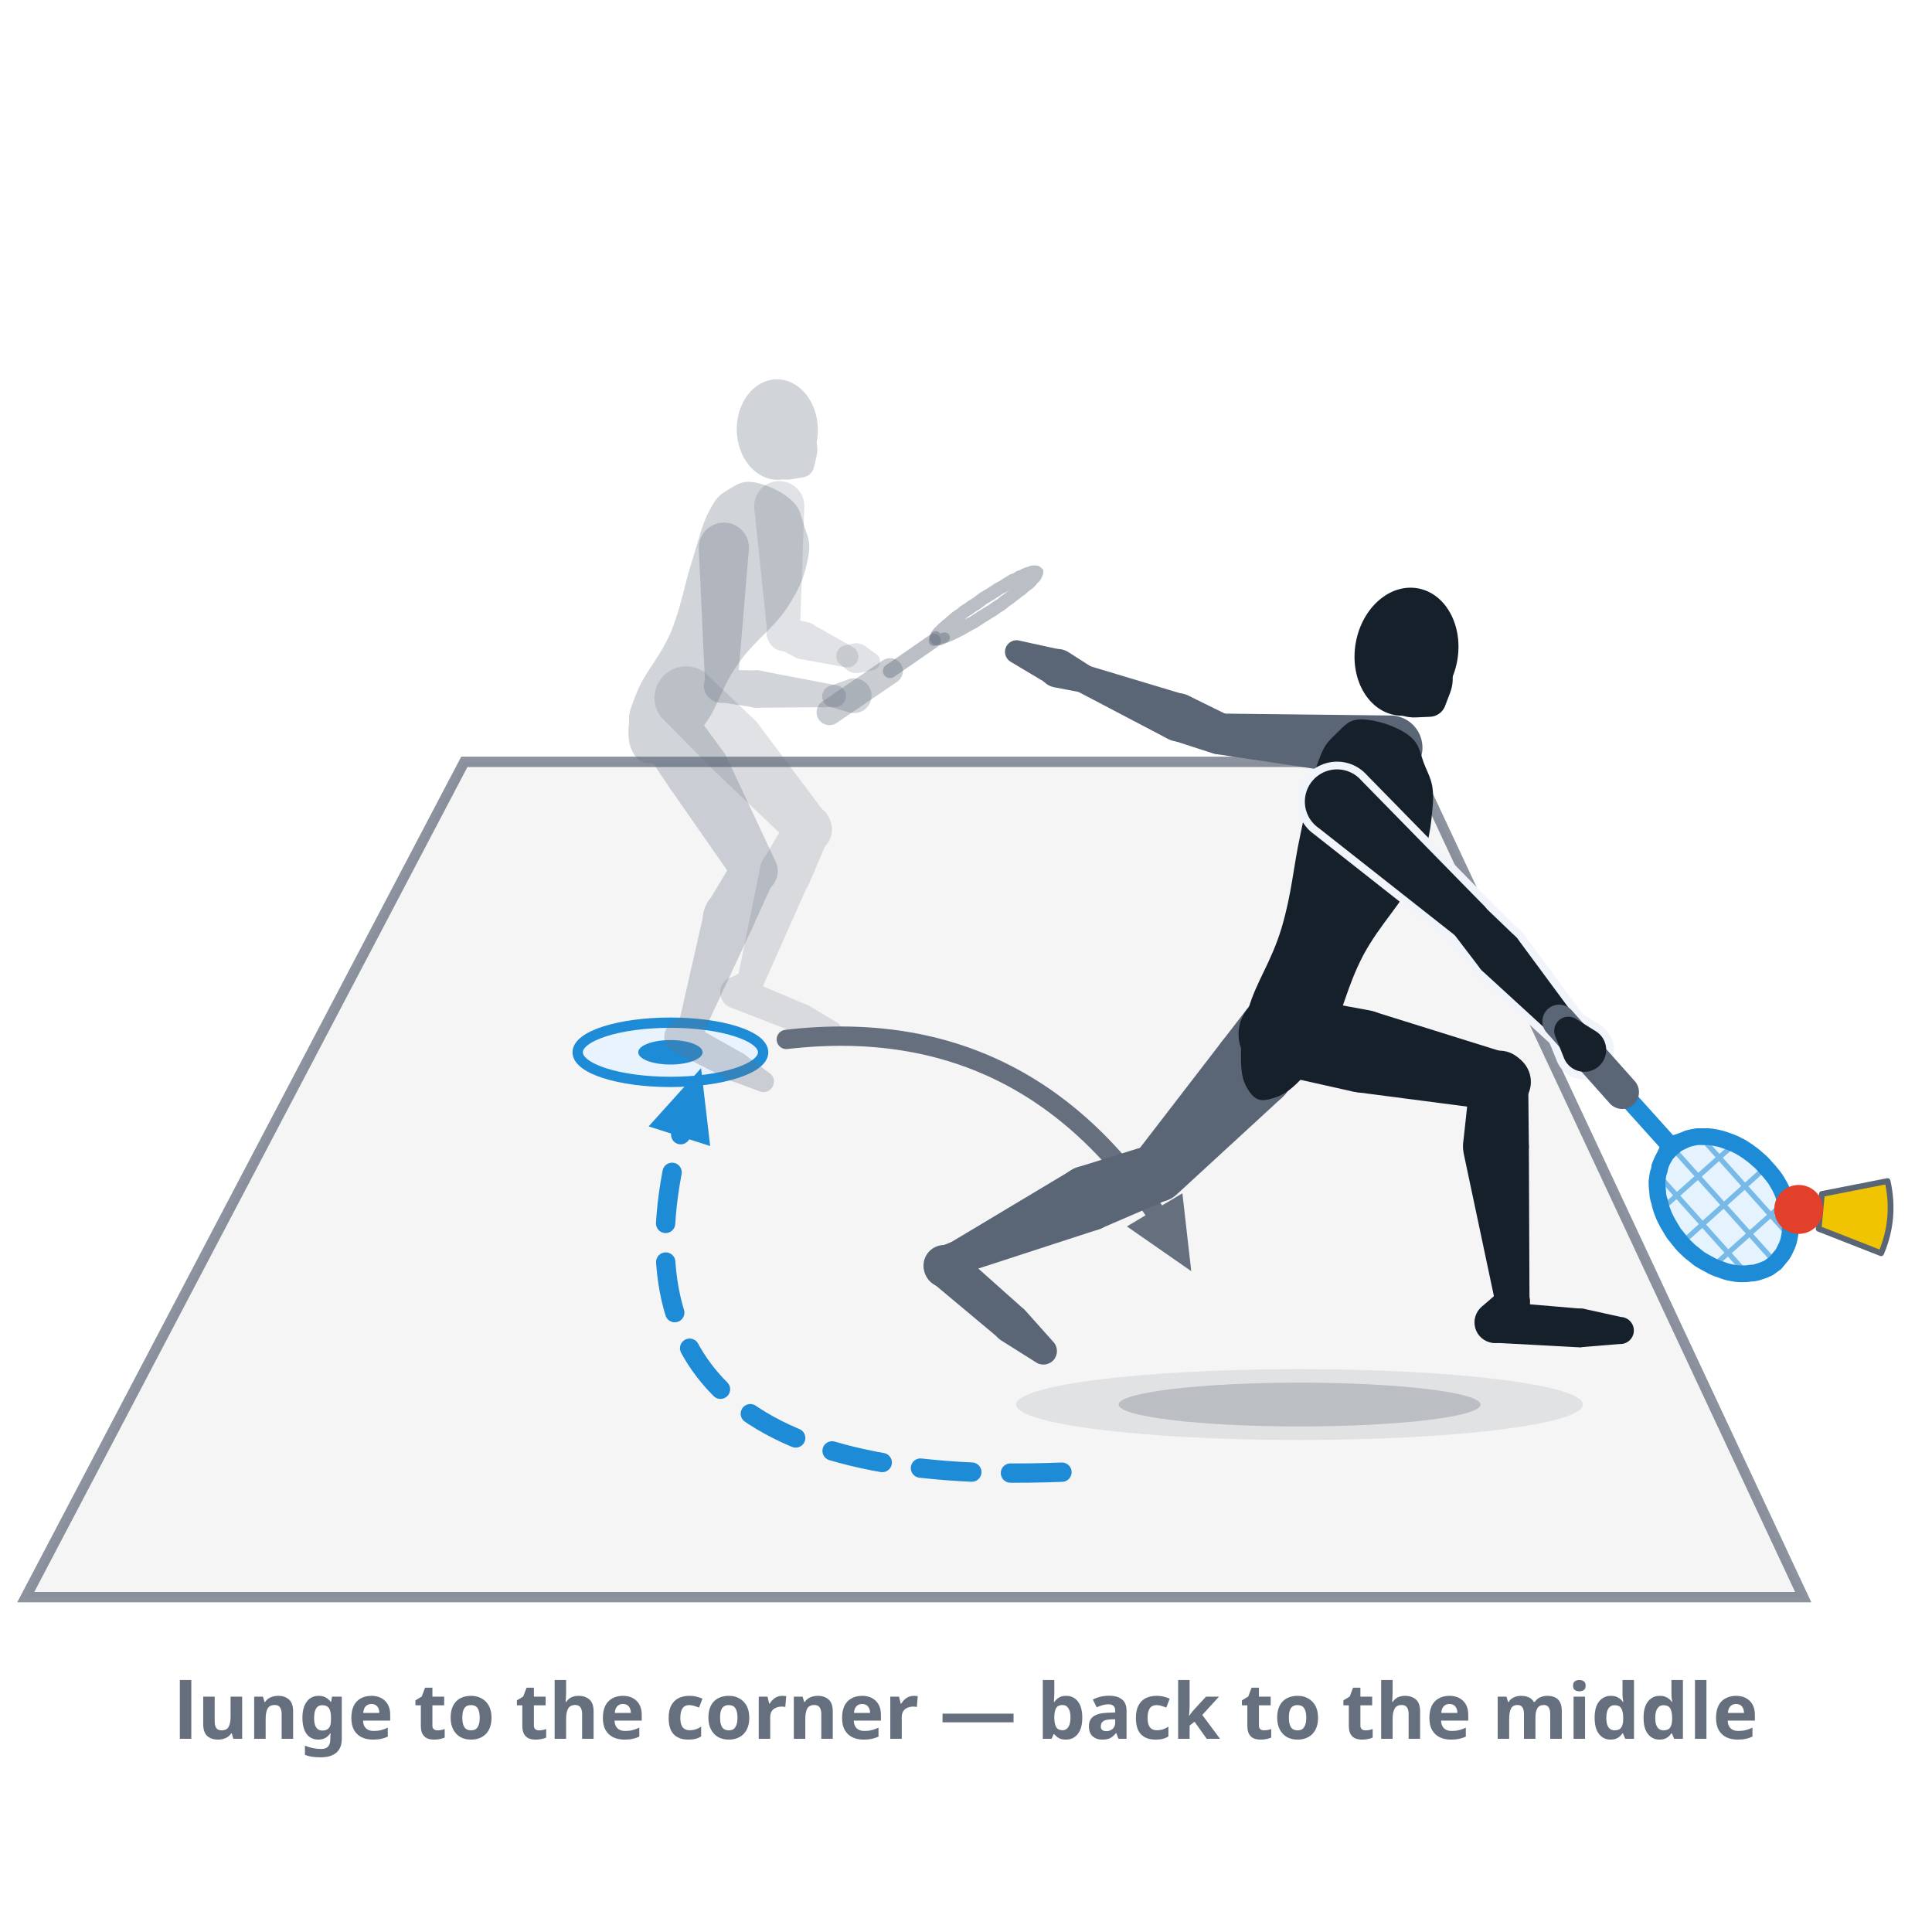
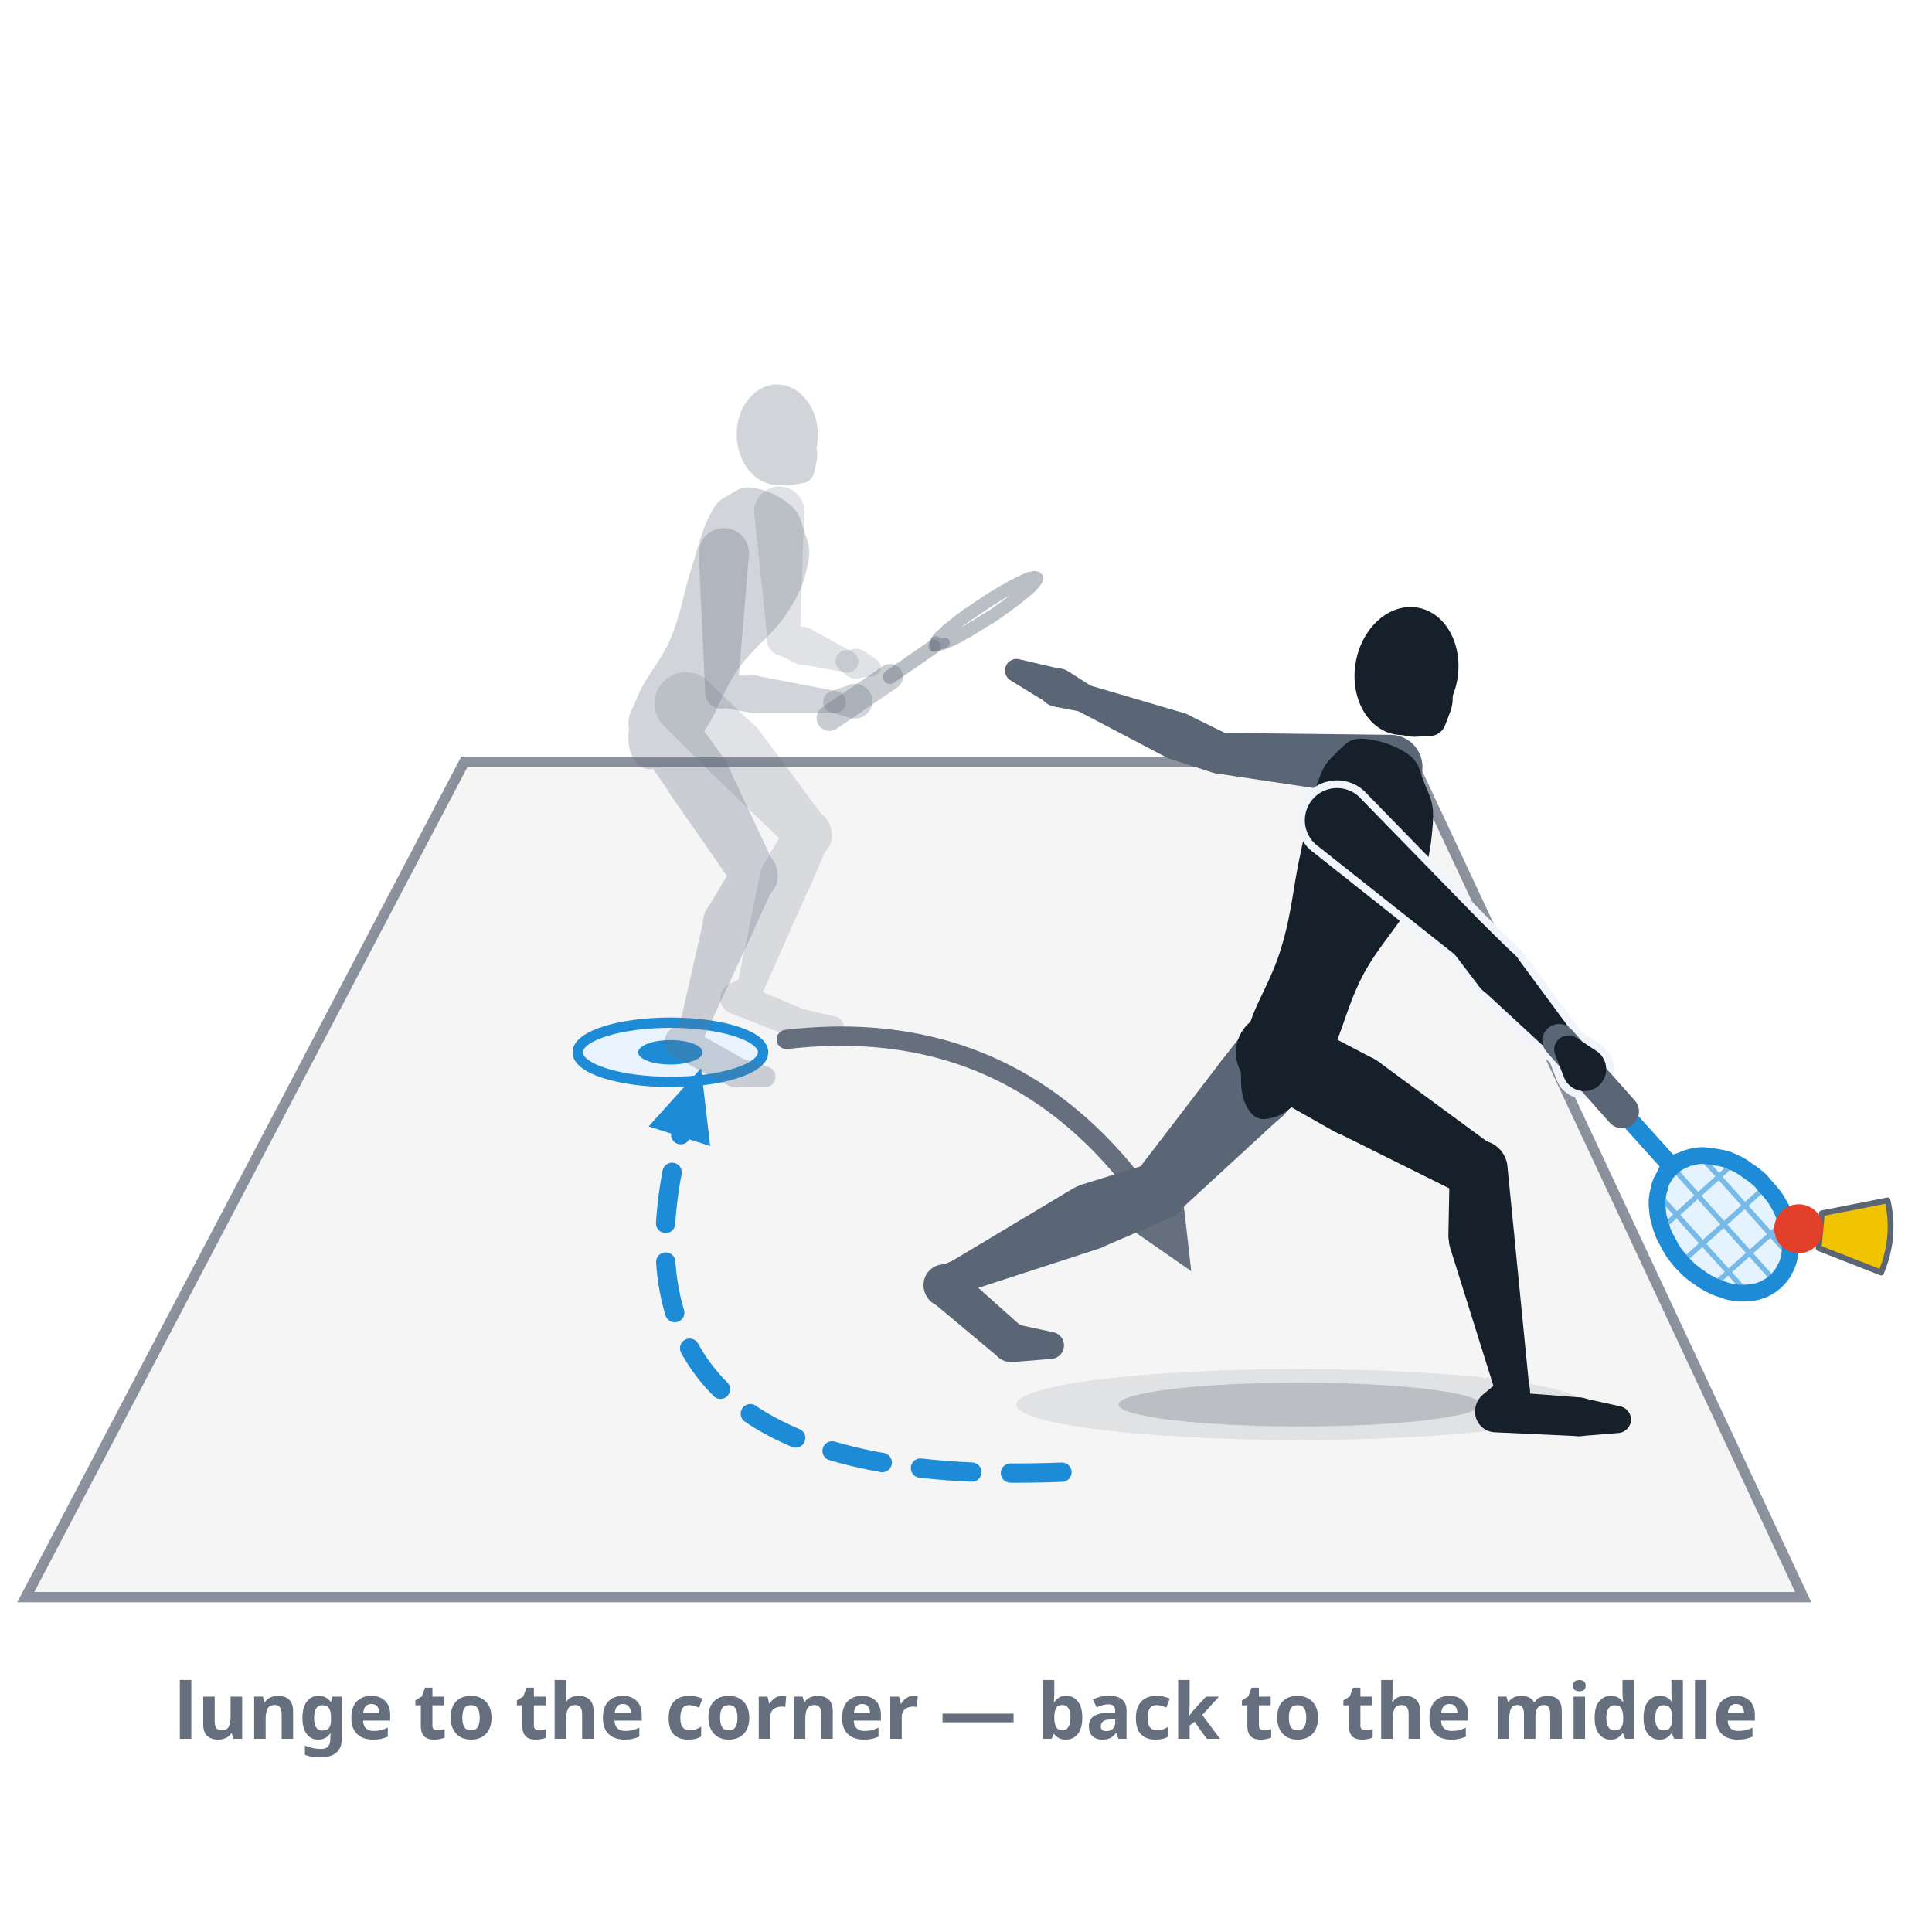
<svg xmlns="http://www.w3.org/2000/svg" viewBox="0 0 300 300" role="img" data-quelle="figuren" aria-label="Footwork, image 2: the movement cycle — lunge into the corner to play the Speeder and return on a curved path to the central position in the middle.">
  <style>
    .s-k{fill:var(--tinte,#16202b)}
    .s-f{fill:var(--tinte-2,#5a6675)}
    .s-gk{fill:var(--tinte-3,#656f7e);opacity:.3}
    .s-gf{fill:var(--tinte-3,#656f7e);opacity:.2}
    .s-x{fill:var(--flaeche-2,#f1f5fb);stroke:var(--flaeche-2,#f1f5fb);stroke-width:2.4;stroke-linejoin:round}
    .s-rf{fill:var(--primaer,#38a4f1);opacity:.14}
    .s-rs{fill:none;stroke:var(--primaer-dunkel,#1e8bd6);stroke-width:.8;opacity:.55}
    .s-rr{fill:none;stroke:var(--primaer-dunkel,#1e8bd6);stroke-width:2.6;stroke-linejoin:round}
    .s-rh{fill:none;stroke:var(--primaer-dunkel,#1e8bd6);stroke-width:2.1;stroke-linecap:round;stroke-linejoin:round}
    .s-rsch{fill:none;stroke:var(--primaer-dunkel,#1e8bd6);stroke-width:2.8;stroke-linecap:round}
    .s-rg{fill:none;stroke:var(--tinte-2,#5a6675);stroke-width:5.2;stroke-linecap:round}
    .s-gr{fill:none;stroke:var(--tinte-3,#656f7e);stroke-width:2;opacity:.45}
    .s-gh{fill:none;stroke:var(--tinte-3,#656f7e);stroke-width:1.6;opacity:.45;stroke-linecap:round;stroke-linejoin:round}
    .s-gsch{fill:none;stroke:var(--tinte-3,#656f7e);stroke-width:2.2;opacity:.45;stroke-linecap:round}
    .s-gg{fill:none;stroke:var(--tinte-3,#656f7e);stroke-width:4;opacity:.35;stroke-linecap:round}
    .s-korb{fill:var(--speeder-korb,#f0c400);stroke:var(--tinte-2,#5a6675);stroke-width:.9;stroke-linejoin:round}
    .s-kappe{fill:var(--speeder-kappe,#e2402a)}
    .s-sch{fill:var(--schatten-boden,#16202b2e)}
    .s-schw{fill:var(--schatten-boden,#16202b2e);opacity:.5}
    .s-weg{fill:none;stroke:var(--primaer-dunkel,#1e8bd6);stroke-width:3;stroke-dasharray:8 6;stroke-linecap:round}
    .s-wegv{fill:none;stroke:var(--tinte-3,#656f7e);stroke-width:3;stroke-linecap:round}
    .s-mk{fill:var(--primaer-dunkel,#1e8bd6)}
    .s-mkg{fill:var(--tinte-3,#656f7e)}
    .s-feld{fill:var(--tinte-3,#656f7e);opacity:.07}
    .s-linie{fill:none;stroke:var(--tinte-3,#656f7e);stroke-width:1.6;opacity:.75;stroke-linecap:round}
    .s-basis{fill:var(--primaer-weich,#e8f3fe);stroke:var(--primaer-dunkel,#1e8bd6);stroke-width:1.6}
    .st{fill:var(--tinte-3,#656f7e);font:600 12px/1 system-ui,sans-serif;text-anchor:middle}
  </style>
  <defs>
    <marker id="p008" viewBox="0 0 10 10" markerWidth="4.4" markerHeight="4.4" refX="5" refY="5" orient="auto">
      <path d="M1,1.2 L9.4,5 L1,8.8 Z" class="s-mk" />
    </marker>
    <marker id="g008" viewBox="0 0 10 10" markerWidth="4.4" markerHeight="4.4" refX="5" refY="5" orient="auto">
      <path d="M1,1.2 L9.4,5 L1,8.8 Z" class="s-mkg" />
    </marker>
  </defs>
  <path class="s-feld" d="M4,248L280,248L219.3,118.3L72.1,118.3Z" />
  <path class="s-linie" d="M4,248L280,248L219.3,118.3L72.1,118.3Z" />
  <ellipse class="s-basis" cx="104.1" cy="163.4" rx="14.4" ry="4.6" />
  <ellipse class="s-mk" cx="104.1" cy="163.4" rx="5" ry="1.9" />
  <g class="s-gf">
-     <path d="M102.6,111.3L110.2,119A5,5 0 1 0 117.2,111.8L109.4,104.4A4.9,4.9 0 0 0 102.6,111.3Z" />
-     <path d="M110.3,119.1L123,131.2A3.5,3.5 0 0 0 128.3,126.5L117.8,112.5A5,5 0 1 0 110.3,119.1Z" />
-     <path d="M122.4,126.9L118.4,133.7A4,4 0 1 0 125.6,137.3L128.7,130A3.5,3.5 0 0 0 122.4,126.9Z" />
-     <path d="M118,134.9L114.5,152.1A2,2 0 0 0 118.4,153.3L125.5,137.3A4,4 0 1 0 118,134.9Z" />
-     <path d="M115.5,150.7L113.2,152A2.5,2.5 0 1 0 116.5,155.8L118.1,153.7A2,2 0 0 0 115.5,150.7Z" />
-     <path d="M113.6,156.5L123.4,160.3A2.3,2.3 0 0 0 125.2,156L115.5,151.9A2.5,2.5 0 1 0 113.6,156.5Z" />
-     <path d="M123.7,160.4L128.5,161.6A1.6,1.6 0 0 0 129.7,158.6L125.5,156.1A2.3,2.3 0 1 0 123.7,160.4Z" />
+     <path d="M102.6,112.2L110.2,119.8A5,5 0 1 0 117.2,112.7L109.4,105.3A4.9,4.9 0 0 0 102.6,112.2Z" />
+     <path d="M110.3,119.9L123,132.1A3.5,3.5 0 0 0 128.3,127.4L117.8,113.3A5,5 0 1 0 110.3,119.9Z" />
+     <path d="M122.4,127.7L118.4,134.6A4,4 0 1 0 125.6,138.1L128.7,130.9A3.5,3.5 0 0 0 122.4,127.7Z" />
+     <path d="M118,135.8L114.5,152.9A2,2 0 0 0 118.4,154.2L125.5,138.2A4,4 0 1 0 118,135.8Z" />
+     <path d="M115.5,151.6L113.2,152.9A2.5,2.5 0 1 0 116.5,156.6L118.1,154.6A2,2 0 0 0 115.5,151.6Z" />
+     <path d="M113.6,157.4L123.4,161.2A2.3,2.3 0 0 0 125.2,156.9L115.5,152.8A2.5,2.5 0 1 0 113.6,157.4Z" />
+     <path d="M124.5,161.4L129.3,161A1.6,1.6 0 0 0 129.5,157.8L124.8,156.7A2.3,2.3 0 1 0 124.5,161.4Z" />
  </g>
  <g class="s-gf">
-     <path d="M117.1,78.7L119.2,98.7A2.5,2.5 0 0 0 124.2,98.5L124.9,78.5A3.9,3.9 0 1 0 117.1,78.7Z" />
-     <path d="M120.6,100.6L123.4,102A2.9,2.9 0 1 0 125.3,96.6L122.3,95.9A2.5,2.5 0 0 0 120.6,100.6Z" />
-     <path d="M124.1,102.3L131.2,103.6A1.7,1.7 0 0 0 132.3,100.4L126.1,96.9A2.9,2.9 0 1 0 124.1,102.3Z" />
+     <path d="M117.1,79.6L119.2,99.5A2.5,2.5 0 0 0 124.2,99.3L124.9,79.3A3.9,3.9 0 1 0 117.1,79.6Z" />
+     <path d="M120.6,101.5L123.4,102.9A2.9,2.9 0 1 0 125.3,97.5L122.3,96.8A2.5,2.5 0 0 0 120.6,101.5Z" />
+     <path d="M124.1,103.1L131.2,104.4A1.7,1.7 0 0 0 132.3,101.2L126.1,97.8A2.9,2.9 0 1 0 124.1,103.1Z" />
  </g>
  <g class="s-gf">
-     <path d="M130.5,103.2L131.6,104.1A2.3,2.3 0 1 0 132.6,99.9L131.2,100.2A1.7,1.7 0 0 0 130.5,103.2Z" />
-     <path d="M133.3,104.5L135.5,104.1A1.4,1.4 0 0 0 136.1,101.6L134.3,100.3A2.3,2.3 0 1 0 133.3,104.5Z" />
+     <path d="M130.5,104.1L131.6,105A2.3,2.3 0 1 0 132.6,100.8L131.2,101A1.7,1.7 0 0 0 130.5,104.1Z" />
+     <path d="M133.3,105.3L135.5,105A1.4,1.4 0 0 0 136.1,102.4L134.3,101.2A2.3,2.3 0 1 0 133.3,105.3Z" />
  </g>
  <g class="s-gk">
-     <path d="M122.7,77.5C124.2,78.8 124.2,79.6 124.8,81.4C125.3,83.2 126,83.9 125.5,86.5C125,89.1 124.4,91.1 122.2,94.4C120,97.7 117.1,99.5 114.6,103.1C112.1,106.6 111.6,109.4 109.7,112.1C107.9,114.8 107.2,115.4 105.5,116.7C103.8,118 102.8,118.4 101.4,118.5C100,118.6 99.2,118.3 98.5,117.2C97.8,116.1 97.5,115 97.6,113C97.8,110.9 97.8,110 99.1,107C100.4,104.1 102.5,102 104.2,98.1C105.8,94.1 106.2,91.1 107.4,87.3C108.6,83.5 109,81.4 110.2,79.2C111.4,76.9 111.9,76.8 113.3,75.9C114.7,75.1 115.3,74.6 117.2,74.9C119.1,75.3 121.2,76.2 122.7,77.5Z" />
-     <path d="M98.1,113.6L104.1,122.5A5,5 0 1 0 112.3,116.7L106,108.1A4.9,4.9 0 0 0 98.1,113.6Z" />
-     <path d="M104.1,122.5L114.2,137A3.5,3.5 0 0 0 120.3,133.5L112.8,117.5A5,5 0 1 0 104.1,122.5Z" />
-     <path d="M114.1,133.2L109.9,140.2A4,4 0 1 0 116.9,143.9L120.3,136.4A3.5,3.5 0 0 0 114.1,133.2Z" />
-     <path d="M109.4,141.3L105.4,158.9A2,2 0 0 0 109.3,160.2L116.9,143.9A4,4 0 1 0 109.4,141.3Z" />
-     <path d="M106.4,157.6L104.4,158.8A2.5,2.5 0 1 0 107.7,162.4L109.1,160.6A2,2 0 0 0 106.4,157.6Z" />
-     <path d="M104.5,163.2L113.2,167.7A2.3,2.3 0 0 0 115.4,163.6L106.9,158.8A2.5,2.5 0 1 0 104.5,163.2Z" />
-     <path d="M113.5,167.8L117.8,169.4A1.6,1.6 0 0 0 119.3,166.5L115.7,163.8A2.3,2.3 0 1 0 113.5,167.8Z" />
+     <path d="M122.7,78.4C124.2,79.7 124.2,80.5 124.8,82.2C125.3,84 126,84.7 125.5,87.3C125,89.9 124.4,91.9 122.2,95.2C120,98.6 117.1,100.4 114.6,103.9C112.1,107.5 111.6,110.2 109.7,113C107.9,115.7 107.2,116.3 105.5,117.6C103.8,118.9 102.8,119.3 101.4,119.4C100,119.5 99.2,119.1 98.5,118C97.8,116.9 97.5,115.9 97.6,113.8C97.8,111.8 97.8,110.9 99.1,107.9C100.4,104.9 102.5,102.9 104.2,99C105.8,95 106.2,91.9 107.4,88.1C108.6,84.4 109,82.3 110.2,80C111.4,77.7 111.9,77.6 113.3,76.8C114.7,75.9 115.3,75.5 117.2,75.8C119.1,76.1 121.2,77.1 122.7,78.4Z" />
+     <path d="M98.1,114.5L104.1,123.3A5,5 0 1 0 112.3,117.6L106,108.9A4.9,4.9 0 0 0 98.1,114.5Z" />
+     <path d="M104.1,123.4L114.2,137.9A3.5,3.5 0 0 0 120.3,134.4L112.8,118.4A5,5 0 1 0 104.1,123.4Z" />
+     <path d="M114.1,134L109.9,141A4,4 0 1 0 116.9,144.7L120.3,137.3A3.5,3.5 0 0 0 114.1,134Z" />
+     <path d="M109.4,142.2L105.4,159.8A2,2 0 0 0 109.3,161.1L116.9,144.8A4,4 0 1 0 109.4,142.2Z" />
+     <path d="M106.4,158.5L104.4,159.6A2.5,2.5 0 1 0 107.7,163.3L109.1,161.4A2,2 0 0 0 106.4,158.5Z" />
+     <path d="M104.5,164L113.2,168.6A2.3,2.3 0 0 0 115.4,164.4L106.9,159.6A2.5,2.5 0 1 0 104.5,164Z" />
+     <path d="M114.3,168.8L118.5,168.8A1.6,1.6 0 0 0 119.1,165.6L115,164.3A2.3,2.3 0 1 0 114.3,168.8Z" />
  </g>
  <g class="s-gk">
-     <ellipse cx="120.7" cy="66.7" rx="6.3" ry="7.8" transform="rotate(-1 120.7 66.7)" />
-     <path d="M123,74.4L124.8,74.1A2,2 0 0 0 126.4,72.5L126.8,70.8A4.7,4.7 0 1 0 123,74.4Z" />
+     <ellipse cx="120.7" cy="67.5" rx="6.3" ry="7.8" transform="rotate(-1 120.7 67.5)" />
+     <path d="M123,75.3L124.8,75A2,2 0 0 0 126.4,73.4L126.8,71.6A4.7,4.7 0 1 0 123,75.3Z" />
  </g>
  <g class="s-gk">
-     <path d="M108.5,85L109.5,106.6A2.5,2.5 0 0 0 114.5,106.7L116.3,85.1A3.9,3.9 0 1 0 108.5,85Z" />
-     <path d="M111.6,109L116.8,109.8A2.9,2.9 0 1 0 117.3,104.1L112,104A2.5,2.5 0 0 0 111.6,109Z" />
-     <path d="M117.3,109.9L129.5,109.8A1.7,1.7 0 0 0 129.8,106.4L117.8,104.1A2.9,2.9 0 1 0 117.3,109.9Z" />
+     <path d="M108.5,85.8L109.5,107.5A2.5,2.5 0 0 0 114.5,107.6L116.3,86A3.9,3.9 0 1 0 108.5,85.8Z" />
+     <path d="M111.6,109.8L116.8,110.7A2.9,2.9 0 1 0 117.3,104.9L112,104.9A2.5,2.5 0 0 0 111.6,109.8Z" />
+     <path d="M117.3,110.7L129.5,110.7A1.7,1.7 0 0 0 129.8,107.3L117.8,105A2.9,2.9 0 1 0 117.3,110.7Z" />
  </g>
-   <path class="s-gh" d="M146.7,99L145,99.5L145.3,98.8" />
-   <path class="s-gsch" d="M138.2,104.2L145,99.5" />
-   <path class="s-gr" d="M160.8,88.8C160.7,88.8 160.6,88.8 160.4,88.8C160.3,88.8 160.1,88.9 159.9,89C159.7,89 159.4,89.1 159.2,89.2C158.9,89.4 158.6,89.5 158.3,89.6C158,89.8 157.7,90 157.3,90.1C157,90.3 156.6,90.5 156.3,90.7C155.9,91 155.5,91.2 155.1,91.4C154.7,91.7 154.3,91.9 153.9,92.2C153.5,92.4 153.1,92.7 152.7,92.9C152.3,93.2 151.9,93.5 151.5,93.8C151.1,94 150.7,94.3 150.3,94.6C149.9,94.8 149.5,95.1 149.2,95.4C148.8,95.6 148.5,95.9 148.2,96.1C147.9,96.4 147.6,96.6 147.3,96.9C147,97.1 146.8,97.3 146.6,97.5C146.3,97.7 146.2,97.9 146,98.1C145.8,98.2 145.7,98.4 145.6,98.5C145.5,98.6 145.4,98.8 145.4,98.9C145.3,99 145.3,99 145.4,99.1C145.4,99.1 145.5,99.2 145.5,99.2C145.6,99.2 145.8,99.2 145.9,99.2C146.1,99.1 146.2,99.1 146.4,99C146.6,98.9 146.9,98.8 147.1,98.7C147.4,98.6 147.7,98.5 148,98.3C148.3,98.2 148.6,98 149,97.8C149.3,97.7 149.7,97.4 150.1,97.2C150.4,97 150.8,96.8 151.2,96.6C151.6,96.3 152,96.1 152.4,95.8C152.8,95.6 153.2,95.3 153.7,95C154.1,94.8 154.5,94.5 154.9,94.2C155.3,94 155.7,93.7 156,93.4C156.4,93.1 156.8,92.9 157.1,92.6C157.5,92.3 157.8,92.1 158.1,91.8C158.5,91.6 158.7,91.4 159,91.1C159.3,90.9 159.5,90.7 159.8,90.5C160,90.3 160.2,90.1 160.3,89.9C160.5,89.8 160.6,89.6 160.7,89.5C160.8,89.3 160.9,89.2 160.9,89.1C161,89 161,88.9 161,88.9C160.9,88.8 160.9,88.8 160.8,88.8Z" />
-   <path class="s-gg" d="M128.8,110.6L138.2,104.2" />
+   <path class="s-gh" d="M146.7,99.8L145,100.4L145.3,99.6" />
+   <path class="s-gsch" d="M138.2,105.1L145,100.4" />
+   <path class="s-gr" d="M160.8,89.7C160.7,89.6 160.6,89.7 160.4,89.7C160.3,89.7 160.1,89.8 159.9,89.8C159.7,89.9 159.4,90 159.2,90.1C158.9,90.2 158.6,90.4 158.3,90.5C158,90.7 157.7,90.8 157.3,91C157,91.2 156.6,91.4 156.3,91.6C155.9,91.8 155.5,92 155.1,92.3C154.7,92.5 154.3,92.8 153.9,93C153.5,93.3 153.1,93.5 152.7,93.8C152.3,94.1 151.9,94.3 151.5,94.6C151.1,94.9 150.7,95.2 150.3,95.4C149.9,95.7 149.5,96 149.2,96.2C148.8,96.5 148.5,96.8 148.2,97C147.9,97.3 147.6,97.5 147.3,97.7C147,97.9 146.8,98.2 146.6,98.4C146.3,98.6 146.2,98.8 146,98.9C145.8,99.1 145.7,99.2 145.6,99.4C145.5,99.5 145.4,99.6 145.4,99.7C145.3,99.8 145.3,99.9 145.4,100C145.4,100 145.5,100 145.5,100.1C145.6,100.1 145.8,100.1 145.9,100C146.1,100 146.2,99.9 146.4,99.9C146.6,99.8 146.9,99.7 147.1,99.6C147.4,99.5 147.7,99.4 148,99.2C148.3,99.1 148.6,98.9 149,98.7C149.3,98.5 149.7,98.3 150.1,98.1C150.4,97.9 150.8,97.7 151.2,97.4C151.6,97.2 152,96.9 152.4,96.7C152.8,96.4 153.2,96.2 153.7,95.9C154.1,95.6 154.5,95.4 154.9,95.1C155.3,94.8 155.7,94.5 156,94.3C156.4,94 156.8,93.7 157.1,93.5C157.5,93.2 157.8,93 158.1,92.7C158.5,92.5 158.7,92.2 159,92C159.3,91.8 159.5,91.5 159.8,91.3C160,91.1 160.2,91 160.3,90.8C160.5,90.6 160.6,90.5 160.7,90.3C160.8,90.2 160.9,90.1 160.9,90C161,89.9 161,89.8 161,89.8C160.9,89.7 160.9,89.7 160.8,89.7Z" />
+   <path class="s-gg" d="M128.8,111.5L138.2,105.1" />
  <g class="s-gk">
-     <path d="M129,109.8L131.8,110.6A2.7,2.7 0 1 0 131.7,105.5L128.9,106.5A1.7,1.7 0 0 0 129,109.8Z" />
+     <path d="M129,110.6L131.8,111.4A2.7,2.7 0 1 0 131.7,106.4L128.9,107.4A1.7,1.7 0 0 0 129,110.6Z" />
  </g>
  <path class="s-wegv" d="M122.1,161.4 Q 160.8,156.9 182,192.4" marker-end="url(#g008)" />
  <ellipse class="s-schw" cx="201.8" cy="218.1" rx="44" ry="5.5" />
  <ellipse class="s-sch" cx="201.8" cy="218.1" rx="28.1" ry="3.4" />
  <g class="s-f">
-     <path d="M196.7,152.7L189.6,161.9A6.4,6.4 0 1 0 199.9,169.5L206.6,160.1A6.2,6.2 0 0 0 196.7,152.7Z" />
-     <path d="M189.6,161.9L176.2,179.3A4.5,4.5 0 0 0 182.8,185.4L199,170.5A6.4,6.4 0 1 0 189.6,161.9Z" />
-     <path d="M178.4,177.8L167.8,181.1A5.1,5.1 0 1 0 171.3,190.6L181.5,186.2A4.5,4.5 0 0 0 178.4,177.8Z" />
-     <path d="M166.7,181.5L147.5,193A2.6,2.6 0 0 0 149.7,197.7L170.9,190.8A5.1,5.1 0 1 0 166.7,181.5Z" />
-     <path d="M147.9,192.8L145.6,193.7A3.2,3.2 0 1 0 149.1,198.8L150.8,197A2.6,2.6 0 0 0 147.9,192.8Z" />
-     <path d="M144.7,199.1L155.1,207.8A3,3 0 0 0 159,203.3L148.9,194.3A3.2,3.2 0 1 0 144.7,199.1Z" />
-     <path d="M155.4,208.1L160.8,211.5A2.1,2.1 0 0 0 163.5,208.3L159.3,203.6A3,3 0 1 0 155.4,208.1Z" />
+     <path d="M196.7,155.7L189.6,164.8A6.4,6.4 0 1 0 199.9,172.5L206.6,163.1A6.2,6.2 0 0 0 196.7,155.7Z" />
+     <path d="M189.6,164.8L176.2,182.3A4.5,4.5 0 0 0 182.8,188.3L199,173.4A6.4,6.4 0 1 0 189.6,164.8Z" />
+     <path d="M178.4,180.7L167.8,184A5.1,5.1 0 1 0 171.3,193.6L181.5,189.2A4.5,4.5 0 0 0 178.4,180.7Z" />
+     <path d="M166.7,184.5L147.5,196A2.6,2.6 0 0 0 149.7,200.7L170.9,193.8A5.1,5.1 0 1 0 166.7,184.5Z" />
+     <path d="M147.9,195.8L145.6,196.7A3.2,3.2 0 1 0 149.1,201.8L150.8,200A2.6,2.6 0 0 0 147.9,195.8Z" />
+     <path d="M144.7,202.1L155.1,210.8A3,3 0 0 0 159,206.3L148.9,197.3A3.2,3.2 0 1 0 144.7,202.1Z" />
+     <path d="M157.3,211.5L163.4,211A2.1,2.1 0 0 0 163.7,206.9L157.7,205.6A3,3 0 1 0 157.3,211.5Z" />
  </g>
  <g class="s-f">
-     <path d="M215.7,111.1L189.4,110.8A3.2,3.2 0 0 0 188.9,117.1L214.9,121A5,5 0 1 0 215.7,111.1Z" />
-     <path d="M190.8,111.1L184.7,108.1A3.7,3.7 0 1 0 181.9,114.9L188.4,117A3.2,3.2 0 0 0 190.8,111.1Z" />
-     <path d="M184.1,107.9L168.8,103.3A2.2,2.2 0 0 0 167.2,107.3L181.3,114.7A3.7,3.7 0 1 0 184.1,107.9Z" />
+     <path d="M215.7,114.1L189.4,113.8A3.2,3.2 0 0 0 188.9,120.1L214.9,124A5,5 0 1 0 215.7,114.1Z" />
+     <path d="M190.8,114.1L184.7,111.1A3.7,3.7 0 1 0 181.9,117.9L188.4,120A3.2,3.2 0 0 0 190.8,114.1Z" />
+     <path d="M184.1,110.8L168.8,106.3A2.2,2.2 0 0 0 167.2,110.3L181.3,117.7A3.7,3.7 0 1 0 184.1,110.8Z" />
  </g>
  <g class="s-f">
-     <path d="M169.4,103.5L165.8,101.2A3,3 0 1 0 163.6,106.7L167.8,107.5A2.2,2.2 0 0 0 169.4,103.5Z" />
-     <path d="M164.8,100.9L158.4,99.5A1.8,1.8 0 0 0 157,102.8L162.7,106.2A2.9,2.9 0 1 0 164.8,100.9Z" />
+     <path d="M169.4,106.5L165.8,104.2A3,3 0 1 0 163.6,109.7L167.8,110.5A2.2,2.2 0 0 0 169.4,106.5Z" />
+     <path d="M164.8,103.9L158.4,102.4A1.8,1.8 0 0 0 157,105.7L162.7,109.2A2.9,2.9 0 1 0 164.8,103.9Z" />
  </g>
  <g class="s-k">
-     <path d="M218.5,114C220.4,115.4 220.3,116.3 221.1,118.5C221.9,120.6 222.7,121.4 222.5,124.8C222.2,128.3 222,131 219.9,135.7C217.7,140.4 214.4,143.3 211.7,148.3C209.1,153.3 208.6,156.9 206.6,160.8C204.7,164.6 203.9,165.5 202.1,167.5C200.2,169.5 199,170.2 197.4,170.6C195.8,171.1 194.9,170.8 194,169.5C193.1,168.2 192.7,167 192.7,164.3C192.7,161.7 192.6,160.6 193.9,156.5C195.1,152.4 197.4,149.4 199,144.1C200.6,138.7 200.8,134.8 201.9,129.7C203,124.6 203.4,121.9 204.5,118.8C205.6,115.6 206.1,115.3 207.5,113.9C209,112.5 209.4,111.7 211.6,111.7C213.8,111.8 216.6,112.7 218.5,114Z" />
-     <path d="M196.7,166.5L210.1,169.5A6.4,6.4 0 1 0 212.7,156.9L199.1,154.4A6.2,6.2 0 0 0 196.7,166.5Z" />
-     <path d="M210.7,169.6L232.2,172.4A4.5,4.5 0 0 0 234.2,163.6L213.4,157.1A6.4,6.4 0 1 0 210.7,169.6Z" />
-     <path d="M228.3,167.4L227.2,177.5A5.1,5.1 0 1 0 237.4,178.1L237.3,167.9A4.5,4.5 0 0 0 228.3,167.4Z" />
-     <path d="M227.3,179.2L232.3,202.8A2.6,2.6 0 0 0 237.5,202.2L237.4,178.1A5.1,5.1 0 1 0 227.3,179.2Z" />
-     <path d="M233.2,200.2L230.1,202.9A3.2,3.2 0 1 0 234.9,207L237.1,203.6A2.6,2.6 0 0 0 233.2,200.2Z" />
-     <path d="M232,208.5L245,209.2A3,3 0 0 0 245.4,203.2L232.5,202.1A3.2,3.2 0 1 0 232,208.5Z" />
-     <path d="M245.4,209.2L251.5,208.7A2.1,2.1 0 0 0 251.7,204.5L245.8,203.2A3,3 0 1 0 245.4,209.2Z" />
+     <path d="M218.5,117C220.4,118.4 220.3,119.3 221.1,121.4C221.9,123.6 222.7,124.3 222.5,127.8C222.2,131.3 222,134 219.9,138.7C217.7,143.4 214.4,146.3 211.7,151.3C209.1,156.3 208.6,159.9 206.6,163.8C204.7,167.6 203.9,168.5 202.1,170.5C200.2,172.4 199,173.2 197.4,173.6C195.8,174 194.9,173.7 194,172.5C193.1,171.2 192.7,169.9 192.7,167.3C192.7,164.7 192.6,163.5 193.9,159.5C195.1,155.4 197.4,152.4 199,147C200.6,141.7 200.8,137.7 201.9,132.7C203,127.6 203.4,124.9 204.5,121.8C205.6,118.6 206.1,118.3 207.5,116.9C209,115.5 209.4,114.7 211.6,114.7C213.8,114.8 216.6,115.7 218.5,117Z" />
+     <path d="M195,168.8L207.2,175.7A6.4,6.4 0 1 0 213.3,164.4L200.9,157.9A6.2,6.2 0 0 0 195,168.8Z" />
+     <path d="M207.5,175.8L227.6,185.8A4.5,4.5 0 0 0 232.2,178.2L214.1,164.9A6.4,6.4 0 1 0 207.5,175.8Z" />
+     <path d="M225.1,181.7L224.9,191.9A5.1,5.1 0 1 0 235.1,191.5L234.1,181.4A4.5,4.5 0 0 0 225.1,181.7Z" />
+     <path d="M225.1,193.5L232.4,216.8A2.6,2.6 0 0 0 237.5,215.8L235.1,191.5A5.1,5.1 0 1 0 225.1,193.5Z" />
+     <path d="M233.2,214.1L230.1,216.7A3.2,3.2 0 1 0 234.9,220.9L237.1,217.5A2.6,2.6 0 0 0 233.2,214.1Z" />
+     <path d="M232,222.4L245,223A3,3 0 0 0 245.4,217L232.5,216A3.2,3.2 0 1 0 232,222.4Z" />
+     <path d="M245.4,223L251.5,222.5A2.1,2.1 0 0 0 251.7,218.4L245.8,217.1A3,3 0 1 0 245.4,223Z" />
  </g>
  <g class="s-k">
-     <ellipse cx="218.4" cy="101.2" rx="8" ry="10" transform="rotate(10.2 218.4 101.2)" />
-     <path d="M219.8,111.4L222.1,111.3A2.6,2.6 0 0 0 224.4,109.6L225.2,107.5A6,6 0 1 0 219.8,111.4Z" />
+     <ellipse cx="218.4" cy="104.2" rx="8" ry="10" transform="rotate(10.2 218.4 104.2)" />
+     <path d="M219.8,114.4L222.1,114.3A2.6,2.6 0 0 0 224.4,112.6L225.2,110.5A6,6 0 1 0 219.8,114.4Z" />
  </g>
  <g class="s-x">
-     <path d="M204.8,128.6L226,145.3A3.2,3.2 0 0 0 230.3,140.5L211.4,121.2A5,5 0 1 0 204.8,128.6Z" />
-     <path d="M225.5,144.7L229.7,150.2A3.7,3.7 0 1 0 235.2,145.3L230.2,140.5A3.2,3.2 0 0 0 225.5,144.7Z" />
-     <path d="M230.1,150.7L242,161.6A2.2,2.2 0 0 0 245.2,158.7L235.6,145.7A3.7,3.7 0 1 0 230.1,150.7Z" />
-     <path d="M241.5,160.9L242.9,164.4A3.4,3.4 0 1 0 247.9,160.2L244.7,158.2A2.2,2.2 0 0 0 241.5,160.9Z" />
+     <path d="M204.8,131.5L226,148.3A3.2,3.2 0 0 0 230.3,143.5L211.4,124.1A5,5 0 1 0 204.8,131.5Z" />
+     <path d="M225.5,147.7L229.7,153.2A3.7,3.7 0 1 0 235.2,148.3L230.2,143.4A3.2,3.2 0 0 0 225.5,147.7Z" />
+     <path d="M230.1,153.6L242,164.6A2.2,2.2 0 0 0 245.2,161.7L235.6,148.7A3.7,3.7 0 1 0 230.1,153.6Z" />
+     <path d="M241.5,163.8L242.9,167.4A3.4,3.4 0 1 0 247.9,163.2L244.7,161.1A2.2,2.2 0 0 0 241.5,163.8Z" />
  </g>
  <g class="s-k">
-     <path d="M204.8,128.6L226,145.3A3.2,3.2 0 0 0 230.3,140.5L211.4,121.2A5,5 0 1 0 204.8,128.6Z" />
-     <path d="M225.5,144.7L229.7,150.2A3.7,3.7 0 1 0 235.2,145.3L230.2,140.5A3.2,3.2 0 0 0 225.5,144.7Z" />
-     <path d="M230.1,150.7L242,161.6A2.2,2.2 0 0 0 245.2,158.7L235.6,145.7A3.7,3.7 0 1 0 230.1,150.7Z" />
+     <path d="M204.8,131.5L226,148.3A3.2,3.2 0 0 0 230.3,143.5L211.4,124.1A5,5 0 1 0 204.8,131.5Z" />
+     <path d="M225.5,147.7L229.7,153.2A3.7,3.7 0 1 0 235.2,148.3L230.2,143.4A3.2,3.2 0 0 0 225.5,147.7Z" />
+     <path d="M230.1,153.6L242,164.6A2.2,2.2 0 0 0 245.2,161.7L235.6,148.7A3.7,3.7 0 1 0 230.1,153.6Z" />
  </g>
-   <path class="s-rf" d="M275.7,196.1C276,195.7 276.3,195.4 276.6,195C276.9,194.7 277.1,194.2 277.3,193.8C277.5,193.4 277.7,192.9 277.8,192.4C277.9,191.9 278,191.4 278,190.9C278,190.4 278,189.8 278,189.3C277.9,188.8 277.8,188.2 277.7,187.6C277.5,187.1 277.4,186.5 277.1,186C276.9,185.4 276.7,184.9 276.4,184.3C276.1,183.8 275.8,183.2 275.4,182.7C275,182.2 274.6,181.7 274.2,181.3C273.8,180.8 273.4,180.4 272.9,180C272.4,179.5 271.9,179.2 271.4,178.8C270.9,178.5 270.4,178.1 269.9,177.9C269.4,177.6 268.8,177.4 268.3,177.2C267.7,177 267.2,176.8 266.6,176.7C266.1,176.6 265.6,176.5 265.1,176.5C264.5,176.5 264,176.5 263.5,176.5C263,176.6 262.5,176.7 262.1,176.8C261.6,177 261.2,177.2 260.8,177.4C260.4,177.6 260,177.9 259.7,178.2C259.3,178.5 259,178.9 258.7,179.2C258.5,179.6 258.2,180 258,180.5C257.8,180.9 257.7,181.4 257.6,181.9C257.4,182.3 257.4,182.9 257.3,183.4C257.3,183.9 257.3,184.4 257.4,185C257.4,185.5 257.5,186.1 257.7,186.6C257.8,187.2 258,187.8 258.2,188.3C258.4,188.9 258.7,189.4 259,190C259.3,190.5 259.6,191 259.9,191.5C260.3,192 260.7,192.5 261.1,193C261.5,193.5 262,193.9 262.4,194.3C262.9,194.7 263.4,195.1 263.9,195.5C264.4,195.8 264.9,196.1 265.5,196.4C266,196.7 266.5,196.9 267.1,197.1C267.6,197.3 268.2,197.5 268.7,197.6C269.2,197.7 269.8,197.8 270.3,197.8C270.8,197.8 271.3,197.8 271.8,197.7C272.3,197.7 272.8,197.6 273.3,197.4C273.7,197.3 274.1,197.1 274.6,196.9C275,196.6 275.3,196.4 275.7,196.1Z" />
-   <path class="s-rs" d="M257.9,182.9L270.8,197.3M260.2,178.8L275.1,195.4M264.5,177L277.4,191.4M258.5,187.3L268.8,178.1M261.7,192.5L273.6,181.8M266.5,196.2L276.8,187" />
-   <path class="s-rh" d="M257.5,181.1L259.1,177.6L262.8,176.4" />
-   <path class="s-rsch" d="M251.9,169.6L259.1,177.6" />
-   <path class="s-rr" d="M275.7,196.1C276,195.7 276.3,195.4 276.6,195C276.9,194.7 277.1,194.2 277.3,193.8C277.5,193.4 277.7,192.9 277.8,192.4C277.9,191.9 278,191.4 278,190.9C278,190.4 278,189.8 278,189.3C277.9,188.8 277.8,188.2 277.7,187.6C277.5,187.1 277.4,186.5 277.1,186C276.9,185.4 276.7,184.9 276.4,184.3C276.1,183.8 275.8,183.2 275.4,182.7C275,182.2 274.6,181.7 274.2,181.3C273.8,180.8 273.4,180.4 272.9,180C272.4,179.5 271.9,179.2 271.4,178.8C270.9,178.5 270.4,178.1 269.9,177.9C269.4,177.6 268.8,177.4 268.3,177.2C267.7,177 267.2,176.8 266.6,176.7C266.1,176.6 265.6,176.5 265.1,176.5C264.5,176.5 264,176.5 263.5,176.5C263,176.6 262.5,176.7 262.1,176.8C261.6,177 261.2,177.2 260.8,177.4C260.4,177.6 260,177.9 259.7,178.2C259.3,178.5 259,178.9 258.7,179.2C258.5,179.6 258.2,180 258,180.5C257.8,180.9 257.7,181.4 257.6,181.9C257.4,182.3 257.4,182.9 257.3,183.4C257.3,183.9 257.3,184.4 257.4,185C257.4,185.5 257.5,186.1 257.7,186.6C257.8,187.2 258,187.8 258.2,188.3C258.4,188.9 258.7,189.4 259,190C259.3,190.5 259.6,191 259.9,191.5C260.3,192 260.7,192.5 261.1,193C261.5,193.5 262,193.9 262.4,194.3C262.9,194.7 263.4,195.1 263.9,195.5C264.4,195.8 264.9,196.1 265.5,196.4C266,196.7 266.5,196.9 267.1,197.1C267.6,197.3 268.2,197.5 268.7,197.6C269.2,197.7 269.8,197.8 270.3,197.8C270.8,197.8 271.3,197.8 271.8,197.7C272.3,197.7 272.8,197.6 273.3,197.4C273.7,197.3 274.1,197.1 274.6,196.9C275,196.6 275.3,196.4 275.7,196.1Z" />
-   <path class="s-rg" d="M242.1,158.6L251.9,169.6" />
+   <path class="s-rf" d="M275.7,199C276,198.7 276.3,198.4 276.6,198C276.9,197.6 277.1,197.2 277.3,196.8C277.5,196.4 277.7,195.9 277.8,195.4C277.9,194.9 278,194.4 278,193.9C278,193.4 278,192.8 278,192.3C277.9,191.7 277.8,191.2 277.7,190.6C277.5,190.1 277.4,189.5 277.1,188.9C276.9,188.4 276.7,187.8 276.4,187.3C276.1,186.8 275.8,186.2 275.4,185.7C275,185.2 274.6,184.7 274.2,184.3C273.8,183.8 273.4,183.3 272.9,182.9C272.4,182.5 271.9,182.1 271.4,181.8C270.9,181.4 270.4,181.1 269.9,180.8C269.4,180.6 268.8,180.3 268.3,180.1C267.7,179.9 267.2,179.8 266.6,179.7C266.1,179.6 265.6,179.5 265.1,179.5C264.5,179.4 264,179.4 263.5,179.5C263,179.6 262.5,179.7 262.1,179.8C261.6,180 261.2,180.2 260.8,180.4C260.4,180.6 260,180.9 259.7,181.2C259.3,181.5 259,181.9 258.7,182.2C258.5,182.6 258.2,183 258,183.4C257.8,183.9 257.7,184.4 257.6,184.8C257.4,185.3 257.4,185.8 257.3,186.4C257.3,186.9 257.3,187.4 257.4,188C257.4,188.5 257.5,189.1 257.7,189.6C257.8,190.2 258,190.7 258.2,191.3C258.4,191.8 258.7,192.4 259,192.9C259.3,193.5 259.6,194 259.9,194.5C260.3,195 260.7,195.5 261.1,196C261.5,196.4 262,196.9 262.4,197.3C262.9,197.7 263.4,198.1 263.9,198.4C264.4,198.8 264.9,199.1 265.5,199.4C266,199.7 266.5,199.9 267.1,200.1C267.6,200.3 268.2,200.5 268.7,200.6C269.2,200.7 269.8,200.8 270.3,200.8C270.8,200.8 271.3,200.8 271.8,200.7C272.3,200.7 272.8,200.6 273.3,200.4C273.7,200.3 274.1,200.1 274.6,199.8C275,199.6 275.3,199.3 275.7,199Z" />
+   <path class="s-rs" d="M257.9,185.9L270.8,200.2M260.2,181.8L275.1,198.4M264.5,180L277.4,194.4M258.5,190.3L268.8,181M261.7,195.5L273.6,184.8M266.5,199.2L276.8,190" />
+   <path class="s-rh" d="M257.5,184.1L259.1,180.6L262.8,179.4" />
+   <path class="s-rsch" d="M251.9,172.6L259.1,180.6" />
+   <path class="s-rr" d="M275.7,199C276,198.7 276.3,198.4 276.6,198C276.9,197.6 277.1,197.2 277.3,196.8C277.5,196.4 277.7,195.9 277.8,195.4C277.9,194.9 278,194.4 278,193.9C278,193.4 278,192.8 278,192.3C277.9,191.7 277.8,191.2 277.7,190.6C277.5,190.1 277.4,189.5 277.1,188.9C276.9,188.4 276.7,187.8 276.4,187.3C276.1,186.8 275.8,186.2 275.4,185.7C275,185.2 274.6,184.7 274.2,184.3C273.8,183.8 273.4,183.3 272.9,182.9C272.4,182.5 271.9,182.1 271.4,181.8C270.9,181.4 270.4,181.1 269.9,180.8C269.4,180.6 268.8,180.3 268.3,180.1C267.7,179.9 267.2,179.8 266.6,179.7C266.1,179.6 265.6,179.5 265.1,179.5C264.5,179.4 264,179.4 263.5,179.5C263,179.6 262.5,179.7 262.1,179.8C261.6,180 261.2,180.2 260.8,180.4C260.4,180.6 260,180.9 259.7,181.2C259.3,181.5 259,181.9 258.7,182.2C258.5,182.6 258.2,183 258,183.4C257.8,183.9 257.7,184.4 257.6,184.8C257.4,185.3 257.4,185.8 257.3,186.4C257.3,186.9 257.3,187.4 257.4,188C257.4,188.5 257.5,189.1 257.7,189.6C257.8,190.2 258,190.7 258.2,191.3C258.4,191.8 258.7,192.4 259,192.9C259.3,193.5 259.6,194 259.9,194.5C260.3,195 260.7,195.5 261.1,196C261.5,196.4 262,196.9 262.4,197.3C262.9,197.7 263.4,198.1 263.9,198.4C264.4,198.8 264.9,199.1 265.5,199.4C266,199.7 266.5,199.9 267.1,200.1C267.6,200.3 268.2,200.5 268.7,200.6C269.2,200.7 269.8,200.8 270.3,200.8C270.8,200.8 271.3,200.8 271.8,200.7C272.3,200.7 272.8,200.6 273.3,200.4C273.7,200.3 274.1,200.1 274.6,199.8C275,199.6 275.3,199.3 275.7,199Z" />
+   <path class="s-rg" d="M242.1,161.6L251.9,172.6" />
  <g class="s-k">
-     <path d="M241.5,160.9L242.9,164.4A3.4,3.4 0 1 0 247.9,160.2L244.7,158.2A2.2,2.2 0 0 0 241.5,160.9Z" />
+     <path d="M241.5,163.8L242.9,167.4A3.4,3.4 0 1 0 247.9,163.2L244.7,161.1A2.2,2.2 0 0 0 241.5,163.8Z" />
  </g>
-   <path class="s-korb" d="M282.9,185.4L293.1,183.4Q294.4,189.2 292.1,194.6L282.4,190.8Z" />
-   <path class="s-kappe" d="M275.5,187.8a3.8,3.8 0 1 0 7.6,0a3.8,3.8 0 1 0 -7.6,0Z" />
+   <path class="s-korb" d="M282.9,188.4L293.1,186.4Q294.4,192.1 292.1,197.6L282.4,193.8Z" />
+   <path class="s-kappe" d="M275.5,190.8a3.8,3.8 0 1 0 7.6,0a3.8,3.8 0 1 0 -7.6,0Z" />
  <path class="s-weg" d="M164.9,228.6 Q 87.9,231.6 107.1,171.4" marker-end="url(#p008)" />
  <text class="st" x="150" y="270">lunge to the corner — back to the middle</text>
</svg>
